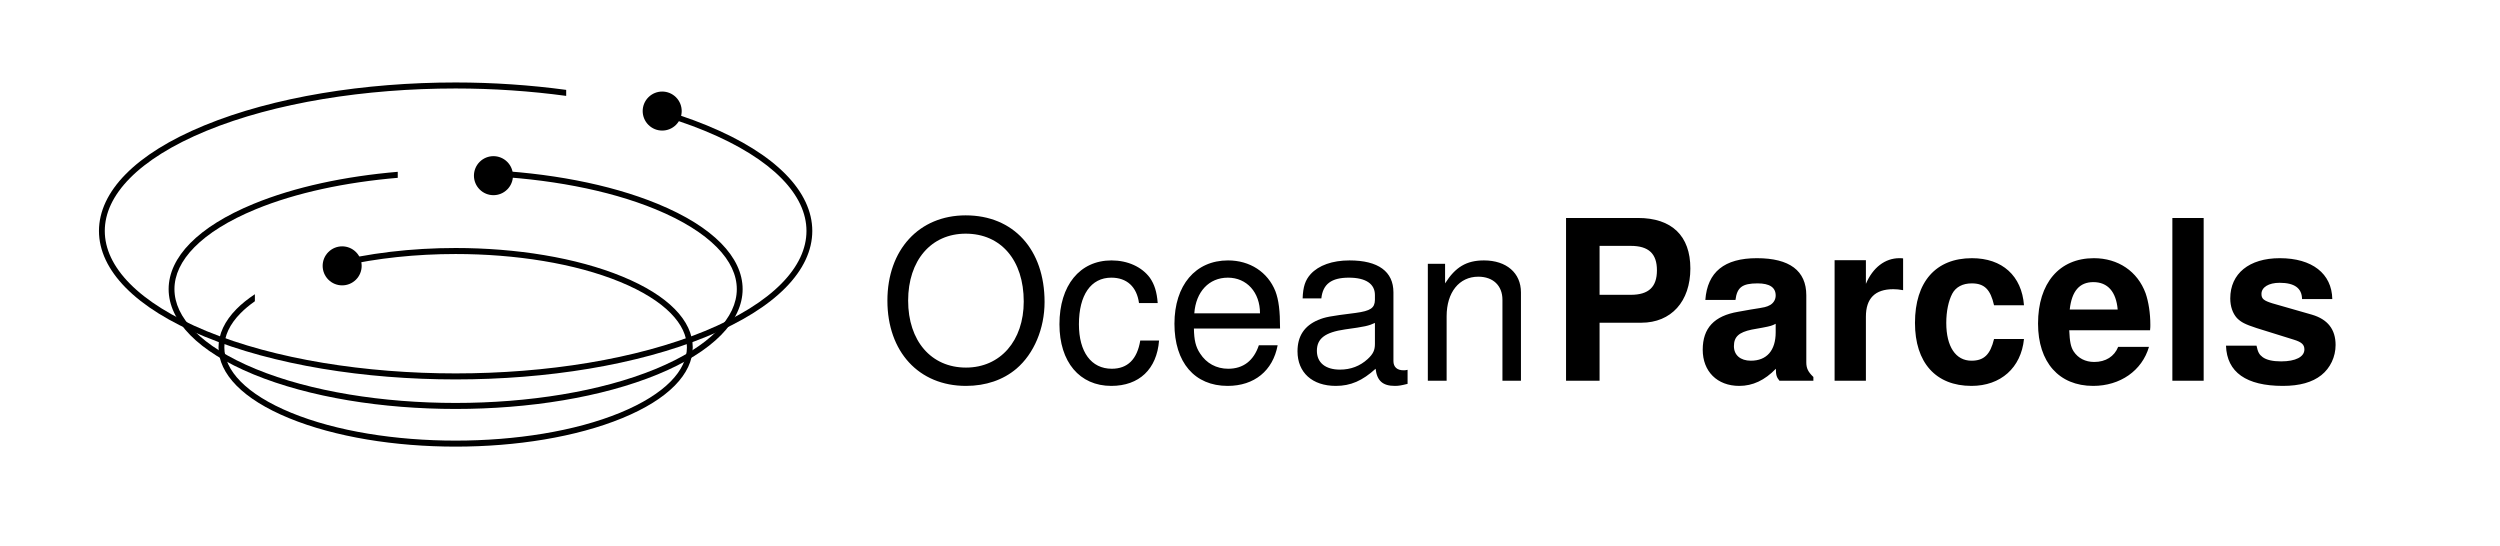
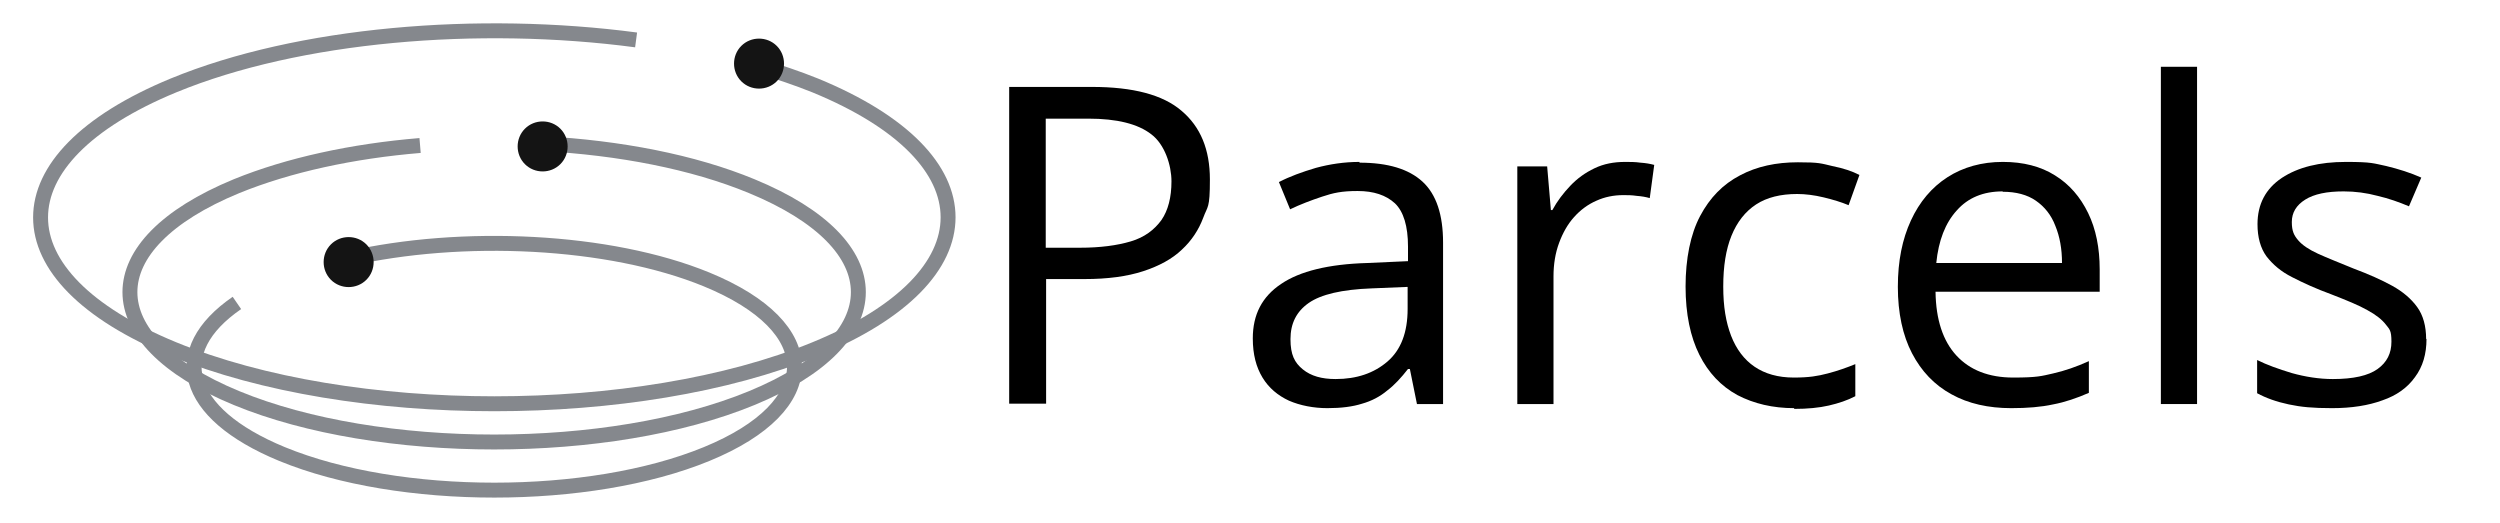
- <svg xmlns="http://www.w3.org/2000/svg" width="303.138mm" height="66.157mm" viewBox="-19 2 303.138 66.157" version="1.1" id="svg1">
-   <defs id="defs1">
-     <clipPath clipPathUnits="userSpaceOnUse" id="clipPath10">
-       <path d="M 0,0 H 1024 V 768 H 0 Z" transform="matrix(1,0,0,-1,-431.5008,480.1025)" id="path10" />
-     </clipPath>
-     <clipPath clipPathUnits="userSpaceOnUse" id="clipPath8">
-       <path d="M 0,0 H 1024 V 768 H 0 Z" transform="matrix(1,0,0,-1,-414.354,507.1536)" id="path8" />
-     </clipPath>
-     <clipPath clipPathUnits="userSpaceOnUse" id="clipPath6">
-       <path d="M 0,0 H 1024 V 768 H 0 Z" transform="matrix(1,0,0,-1,-390.4093,537)" id="path6" />
-     </clipPath>
-     <clipPath clipPathUnits="userSpaceOnUse" id="clipPath3">
-       <path d="M 0,0 H 1024 V 768 H 0 Z" transform="matrix(1,0,0,-1,-393.9093,370.7796)" id="path3" />
-     </clipPath>
-     <clipPath clipPathUnits="userSpaceOnUse" id="clipPath4">
-       <path d="M 0,0 H 1024 V 768 H 0 Z" transform="matrix(1,0,0,-1,-501.9813,370.7796)" id="path4" />
-     </clipPath>
+ <svg xmlns="http://www.w3.org/2000/svg" version="1.1" viewBox="0 0 670.1 140">
+   <defs>
+     <style>
+       .cls-1, .cls-2 {
+         fill: none;
+       }
+ 
+       .cls-3 {
+         fill: #141414;
+       }
+ 
+       .cls-2 {
+         stroke: #85888d;
+         stroke-width: 4px;
+       }
+     </style>
  </defs>
-   <g id="g2" transform="translate(-7.000005,-12.87083)">
-     <g id="g9" transform="matrix(0.2645833,0,0,0.2645833,-137.3749,-56.25631)">
-       <g id="g8">
-         <path id="path9" style="color:#000000;fill:#85888d icc-color(sRGB-IEC61966-2, 0.1, 0.522, 0.533, 0.553);-inkscape-stroke:none" d="M 80.501 -1.034 C 65.397 -1.034 50.3 0.714 37.064 4.193 L 41.284 4.193 L 41.284 5.233 C 53.404 2.439 66.949 1.033 80.501 1.033 C 101 1.033 121.498 4.229 137.041 10.621 C 144.812 13.816 150.595 17.497 154.393 21.348 C 158.191 25.199 159.998 29.175 159.998 33.102 C 159.998 37.028 158.191 41.006 154.393 44.857 C 150.595 48.708 144.812 52.388 137.041 55.584 C 105.955 68.367 55.043 68.367 23.958 55.584 C 16.186 52.388 10.403 48.708 6.605 44.857 C 2.807 41.006 1.001 37.028 1.001 33.102 C 1.001 29.175 2.807 25.199 6.605 21.348 C 7.975 19.959 9.613 18.593 11.499 17.264 L 11.499 14.85 C 9.044 16.478 6.922 18.178 5.181 19.943 C 1.12 24.061 -1 28.557 -1 33.102 C -1 37.647 1.12 42.143 5.181 46.262 C 9.243 50.38 15.25 54.166 23.197 57.434 C 54.986 70.506 106.013 70.506 137.801 57.434 C 145.748 54.166 151.756 50.38 155.817 46.262 C 159.878 42.143 161.999 37.647 161.999 33.102 C 161.999 28.557 159.878 24.061 155.817 19.943 C 151.756 15.825 145.748 12.04 137.801 8.772 C 121.907 2.236 101.204 -1.034 80.501 -1.034 z " transform="matrix(1.333333,0,0,1.333333,575.3344,383.8633)" />
+   <g>
+     <g id="svg1">
+       <rect class="cls-1" x="-707.6" y="-692.7" width="2182.7" height="1637" />
+       <g>
+         <path d="M292.7,23.3c11,0,19,2.1,24,6.4,5.1,4.3,7.6,10.4,7.6,18.4s-.6,7-1.8,10.3c-1.2,3.2-3.1,6.1-5.7,8.5-2.6,2.5-6.1,4.4-10.4,5.8s-9.5,2.1-15.7,2.1h-10.3v33.4h-9.9V23.3h22.2ZM291.7,31.8h-11.4v34.6h9.2c5.4,0,9.9-.6,13.6-1.7s6.3-3.1,8.2-5.7c1.8-2.6,2.7-6.1,2.7-10.4s-1.8-9.9-5.4-12.6c-3.6-2.8-9.2-4.2-16.9-4.2Z" />
+         <path d="M364.4,43.6c7.6,0,13.2,1.7,16.9,5.1,3.7,3.4,5.5,8.9,5.5,16.3v43.3h-7l-1.9-9.4h-.5c-1.8,2.3-3.6,4.3-5.6,5.8-1.9,1.6-4.2,2.8-6.7,3.5-2.5.8-5.6,1.2-9.3,1.2s-7.3-.7-10.3-2c-3-1.4-5.4-3.4-7.1-6.2-1.7-2.8-2.6-6.2-2.6-10.5,0-6.4,2.5-11.2,7.6-14.6,5-3.4,12.7-5.3,23-5.6l11-.5v-3.9c0-5.5-1.2-9.4-3.5-11.6-2.4-2.2-5.7-3.3-10-3.3s-6.5.5-9.5,1.5c-3,1-5.9,2.1-8.6,3.4l-3-7.3c2.9-1.5,6.2-2.7,9.9-3.8,3.7-1,7.6-1.6,11.7-1.6ZM377.3,76.9l-9.7.4c-7.9.3-13.5,1.6-16.8,3.9-3.3,2.3-4.9,5.5-4.9,9.7s1.1,6.3,3.3,8.1,5.1,2.6,8.8,2.6c5.7,0,10.3-1.6,13.9-4.7s5.4-7.8,5.4-14.1v-5.9Z" />
+         <path d="M435.7,43.4c1.3,0,2.6,0,4,.2,1.4.1,2.6.3,3.7.6l-1.2,8.9c-1-.3-2.2-.5-3.5-.6-1.3-.2-2.5-.2-3.6-.2-2.6,0-5,.5-7.2,1.5-2.3,1-4.3,2.5-6,4.4-1.7,1.9-3,4.2-4,6.9-1,2.7-1.5,5.7-1.5,9v34.2h-9.7v-63.7h8l1,11.7h.4c1.3-2.4,2.9-4.5,4.8-6.5s4-3.5,6.5-4.7,5.2-1.7,8.2-1.7Z" />
+         <path d="M480.9,109.4c-5.7,0-10.8-1.2-15.2-3.5-4.4-2.4-7.8-6-10.2-10.8-2.4-4.8-3.7-10.9-3.7-18.3s1.3-14,3.9-18.9,6.1-8.5,10.7-10.9c4.5-2.4,9.7-3.5,15.5-3.5s6.2.3,9.2,1c3,.6,5.4,1.4,7.3,2.4l-2.9,8.1c-1.9-.8-4.2-1.5-6.7-2.1-2.5-.6-4.9-.9-7.1-.9-4.4,0-8.1.9-11,2.8-2.9,1.9-5.1,4.7-6.6,8.4-1.5,3.7-2.2,8.2-2.2,13.6s.7,9.5,2.1,13.2c1.4,3.6,3.5,6.4,6.3,8.3,2.8,1.9,6.3,2.9,10.5,2.9s6.4-.4,9.1-1.1c2.7-.7,5.2-1.6,7.4-2.5v8.6c-2.1,1.1-4.5,1.9-7.1,2.5-2.6.6-5.7.9-9.3.9Z" />
+         <path d="M536.9,43.4c5.4,0,10.1,1.2,13.9,3.6,3.9,2.4,6.8,5.8,8.9,10.1,2.1,4.3,3.1,9.4,3.1,15.1v6h-44c.1,7.5,2,13.2,5.6,17.1,3.6,3.9,8.7,5.9,15.2,5.9s7.6-.4,10.7-1.1c3.1-.7,6.3-1.8,9.6-3.3v8.5c-3.2,1.4-6.4,2.5-9.6,3.1-3.2.7-6.9,1-11.2,1-6.1,0-11.5-1.2-16-3.7-4.6-2.5-8.1-6.2-10.6-11-2.5-4.8-3.8-10.8-3.8-17.8s1.2-12.8,3.5-17.8c2.3-5,5.6-8.9,9.8-11.6,4.2-2.7,9.2-4.1,14.8-4.1ZM536.8,51.3c-5.2,0-9.3,1.7-12.3,5.1-3.1,3.4-4.9,8.1-5.5,14.1h33.7c0-3.8-.6-7.1-1.8-10-1.1-2.9-2.9-5.1-5.2-6.7-2.3-1.6-5.3-2.4-8.9-2.4Z" />
+         <path d="M588.9,108.3h-9.7V17.9h9.7v90.4Z" />
+         <path d="M650.4,90.8c0,4.1-1,7.5-3.1,10.3-2,2.8-4.9,4.9-8.7,6.2-3.8,1.4-8.3,2.1-13.5,2.1s-8.3-.3-11.6-1-6.1-1.7-8.5-3v-8.9c2.6,1.3,5.7,2.4,9.3,3.5,3.6,1,7.3,1.6,11,1.6,5.5,0,9.5-.9,12-2.7,2.5-1.8,3.7-4.2,3.7-7.3s-.5-3.3-1.5-4.6c-1-1.3-2.6-2.6-5-3.9-2.3-1.3-5.5-2.6-9.6-4.2-4.1-1.5-7.6-3.1-10.5-4.6-3-1.5-5.2-3.4-6.9-5.6-1.6-2.2-2.4-5.1-2.4-8.6,0-5.4,2.2-9.5,6.5-12.4,4.4-2.9,10.1-4.3,17.2-4.3s7.4.4,10.8,1.1c3.3.8,6.5,1.8,9.4,3.1l-3.3,7.7c-2.6-1.1-5.4-2.1-8.4-2.8-3-.8-6-1.2-9.1-1.2-4.5,0-7.9.7-10.3,2.2-2.4,1.5-3.6,3.5-3.6,6s.6,3.6,1.7,4.9c1.1,1.3,2.9,2.5,5.3,3.6,2.4,1.1,5.7,2.4,9.6,4,4,1.5,7.4,3,10.3,4.6,2.9,1.6,5.1,3.5,6.7,5.7,1.6,2.2,2.4,5.1,2.4,8.6Z" />
      </g>
-       <g id="g12" />
-       <g id="g13">
-         <path id="path14" d="m 477.741,479.741 c 2.619,-2.619 2.619,-6.864 0,-9.482 -2.619,-2.619 -6.864,-2.619 -9.482,0 -2.619,2.619 -2.619,6.864 0,9.482 2.619,2.619 6.864,2.619 9.482,0 z" style="fill:#141414 icc-color(sRGB-IEC61966-2, 0.1, 0.078, 0.078, 0.078);fill-opacity:1;fill-rule:nonzero;stroke:none" transform="matrix(1.333333,0,0,-1.333333,0,1024)" />
-       </g>
-     </g>
-     <g id="g7" transform="matrix(0.2645833,0,0,0.2645833,-137.3749,-56.25631)">
-       <g id="g6">
-         <path id="path7" style="color:#000000;fill:#85888d icc-color(sRGB-IEC61966-2, 0.1, 0.522, 0.533, 0.553);-inkscape-stroke:none" d="M 107.538 -0.818 L 107.538 1.248 C 129.031 2.143 149.928 5.949 166.312 12.686 C 175.757 16.57 182.794 21.047 187.429 25.747 C 192.064 30.447 194.291 35.326 194.291 40.155 C 194.291 44.984 192.064 49.86 187.429 54.56 C 182.794 59.26 175.757 63.736 166.312 67.621 C 128.531 83.157 66.761 83.157 28.98 67.621 C 19.535 63.736 12.496 59.26 7.861 54.56 C 3.226 49.86 1 44.984 1 40.155 C 1 35.326 3.226 30.447 7.861 25.747 C 12.496 21.047 19.535 16.57 28.98 12.686 C 42.806 7.001 59.854 3.417 77.753 1.893 L 77.753 -0.174 C 59.635 1.37 42.345 5.027 28.218 10.836 C 18.597 14.792 11.336 19.375 6.437 24.342 C 1.539 29.309 -1 34.707 -1 40.155 C -1 45.602 1.539 50.998 6.437 55.965 C 11.336 60.932 18.597 65.514 28.218 69.471 C 66.703 85.296 128.588 85.296 167.072 69.471 C 176.693 65.514 183.955 60.932 188.853 55.965 C 193.751 50.998 196.292 45.602 196.292 40.155 C 196.292 34.707 193.751 29.309 188.853 24.342 C 183.955 19.375 176.693 14.792 167.072 10.836 C 150.363 3.965 129.24 0.086 107.538 -0.818 z " transform="matrix(1.333333,0,0,1.333333,552.472,347.7952)" />
-       </g>
-       <g id="g11" />
-       <g id="g14">
-         <path id="path15" d="m 529.741,510.741 c 2.619,-2.619 2.619,-6.864 0,-9.482 -2.619,-2.619 -6.864,-2.619 -9.482,0 -2.619,2.619 -2.619,6.864 0,9.482 2.619,2.619 6.864,2.619 9.482,0 z" style="fill:#141414 icc-color(sRGB-IEC61966-2, 0.1, 0.078, 0.078, 0.078);fill-opacity:1;fill-rule:nonzero;stroke:none" transform="matrix(1.333333,0,0,-1.333333,0,1024)" />
-       </g>
-     </g>
-     <g id="g5" transform="matrix(0.2645833,0,0,0.2645833,-137.3749,-56.25631)">
-       <g id="g4">
-         <path id="path5" style="color:#000000;fill:#85888d icc-color(sRGB-IEC61966-2, 0.1, 0.522, 0.533, 0.553);-inkscape-stroke:none" d="M 121.589 -1.034 C 90.369 -1.034 59.15 3.885 35.232 13.72 C 23.273 18.638 14.259 24.33 8.191 30.483 C 2.124 36.635 -1.001 43.293 -1.001 50 C -1.001 56.707 2.124 63.365 8.191 69.518 C 14.259 75.67 23.273 81.362 35.232 86.28 C 83.068 105.951 160.113 105.951 207.949 86.28 C 219.908 81.362 228.923 75.67 234.99 69.518 C 241.057 63.365 244.182 56.707 244.182 50 C 244.182 43.293 241.057 36.635 234.99 30.483 C 228.923 24.33 219.908 18.638 207.949 13.72 C 202.155 11.338 195.924 9.251 189.376 7.445 L 189.376 9.537 C 195.658 11.282 201.635 13.287 207.187 15.57 C 218.97 20.416 227.763 26.002 233.566 31.887 C 239.37 37.773 242.181 43.911 242.181 50 C 242.181 56.089 239.37 62.228 233.566 68.113 C 227.763 73.998 218.97 79.584 207.187 84.43 C 160.055 103.811 83.126 103.811 35.994 84.43 C 24.211 79.584 15.419 73.998 9.615 68.113 C 3.811 62.228 1 56.089 1 50 C 1 43.911 3.811 37.773 9.615 31.887 C 15.419 26.002 24.211 20.416 35.994 15.57 C 59.56 5.88 90.574 1.033 121.589 1.033 C 134.444 1.033 147.266 1.914 159.59 3.579 L 159.59 1.512 C 147.252 -0.153 134.435 -1.034 121.589 -1.034 z " transform="matrix(1.333333,0,0,1.333333,520.5457,308)" />
-       </g>
-       <g id="g10" />
-       <g id="g15">
-         <path id="path16" d="m 587.741,532.946 c 2.619,-2.619 2.619,-6.864 0,-9.482 -2.619,-2.619 -6.864,-2.619 -9.482,0 -2.619,2.619 -2.619,6.864 0,9.482 2.619,2.619 6.864,2.619 9.482,0 z" style="fill:#141414 icc-color(sRGB-IEC61966-2, 0.1, 0.078, 0.078, 0.078);fill-opacity:1;fill-rule:nonzero;stroke:none" transform="matrix(1.333333,0,0,-1.333333,0,1024)" />
-       </g>
+       <path class="cls-2" d="M203.5,17.7c5.2,1.6,10.3,3.3,15,5.2,47.5,19.5,47.5,51.2,0,70.7-47.5,19.5-124.5,19.5-172,0C-1,74.1-1,42.5,46.5,22.9c33.5-13.8,81.8-17.8,124-12.2" />
+       <path class="cls-2" d="M145.5,38.5c20.5,1.1,40.3,4.9,56,11.4,38.1,15.7,38.1,41.1,0,56.8-38.1,15.7-100,15.7-138.1,0-38.1-15.7-38.1-41.1,0-56.8,14-5.7,31.1-9.4,49.2-10.9" />
+       <path class="cls-2" d="M93.2,69.4c30.6-7,70.1-5.2,96.2,5.5,31.4,12.9,31.4,33.9,0,46.8-31.4,12.9-82.4,12.9-113.8,0-26.7-11-30.7-27.7-12.1-40.5" />
+       <path class="cls-3" d="M98.2,65.5c2.6,2.6,2.6,6.9,0,9.5-2.6,2.6-6.9,2.6-9.5,0-2.6-2.6-2.6-6.9,0-9.5,2.6-2.6,6.9-2.6,9.5,0" />
+       <path class="cls-3" d="M150.2,34.5c2.6,2.6,2.6,6.9,0,9.5-2.6,2.6-6.9,2.6-9.5,0-2.6-2.6-2.6-6.9,0-9.5,2.6-2.6,6.9-2.6,9.5,0" />
+       <path class="cls-3" d="M208.2,12.3c2.6,2.6,2.6,6.9,0,9.5-2.6,2.6-6.9,2.6-9.5,0-2.6-2.6-2.6-6.9,0-9.5,2.6-2.6,6.9-2.6,9.5,0" />
    </g>
  </g>
-   <g id="g3" transform="matrix(0.5639756,0,0,0.5639756,-208.6388,-250.5275)">
-     <text id="text3" xml:space="preserve" transform="matrix(1.333333,0,0,1.333333,525.2124,529.6272)" clip-path="url(#clipPath3)" style="stroke-width:1.001;stroke-dasharray:none">
-       <tspan style="font-variant:normal;font-weight:300;font-size:36px;font-family:Helvetica;writing-mode:lr-tb;fill:#000000 icc-color(sRGB-IEC61966-2, 0.1, 0, 0, 0);fill-opacity:1;fill-rule:nonzero;stroke:none;stroke-width:1.001;stroke-dasharray:none" id="tspan3" x="0" y="0">Ocean</tspan>
-     </text>
-     <text id="text4" xml:space="preserve" transform="matrix(1.333333,0,0,1.333333,669.3084,529.6272)" clip-path="url(#clipPath4)">
-       <tspan style="font-variant:normal;font-weight:700;font-size:36px;font-family:Helvetica;writing-mode:lr-tb;fill:#000000 icc-color(sRGB-IEC61966-2, 0.1, 0, 0, 0);fill-opacity:1;fill-rule:nonzero;stroke:none" id="tspan4" x="0" y="0">Parcels</tspan>
-     </text>
-   </g>
</svg>
